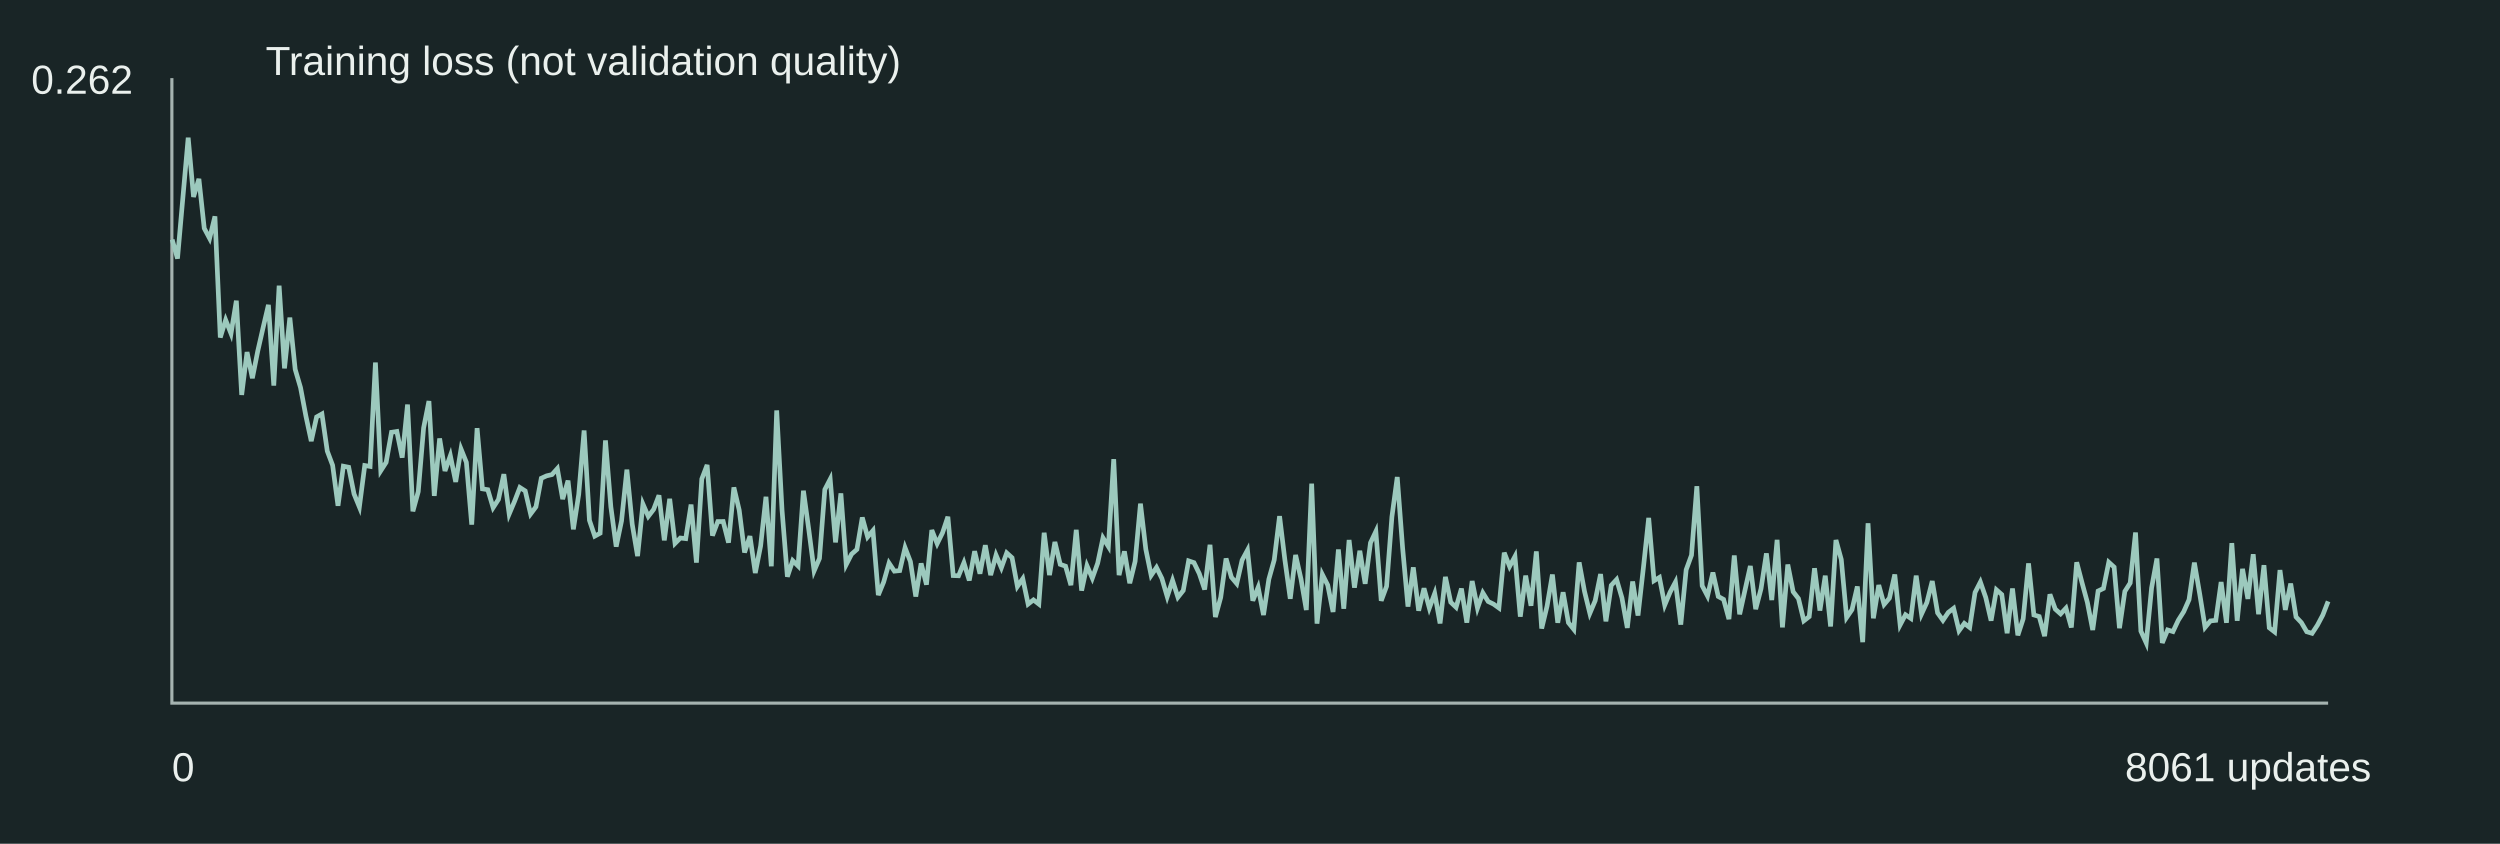
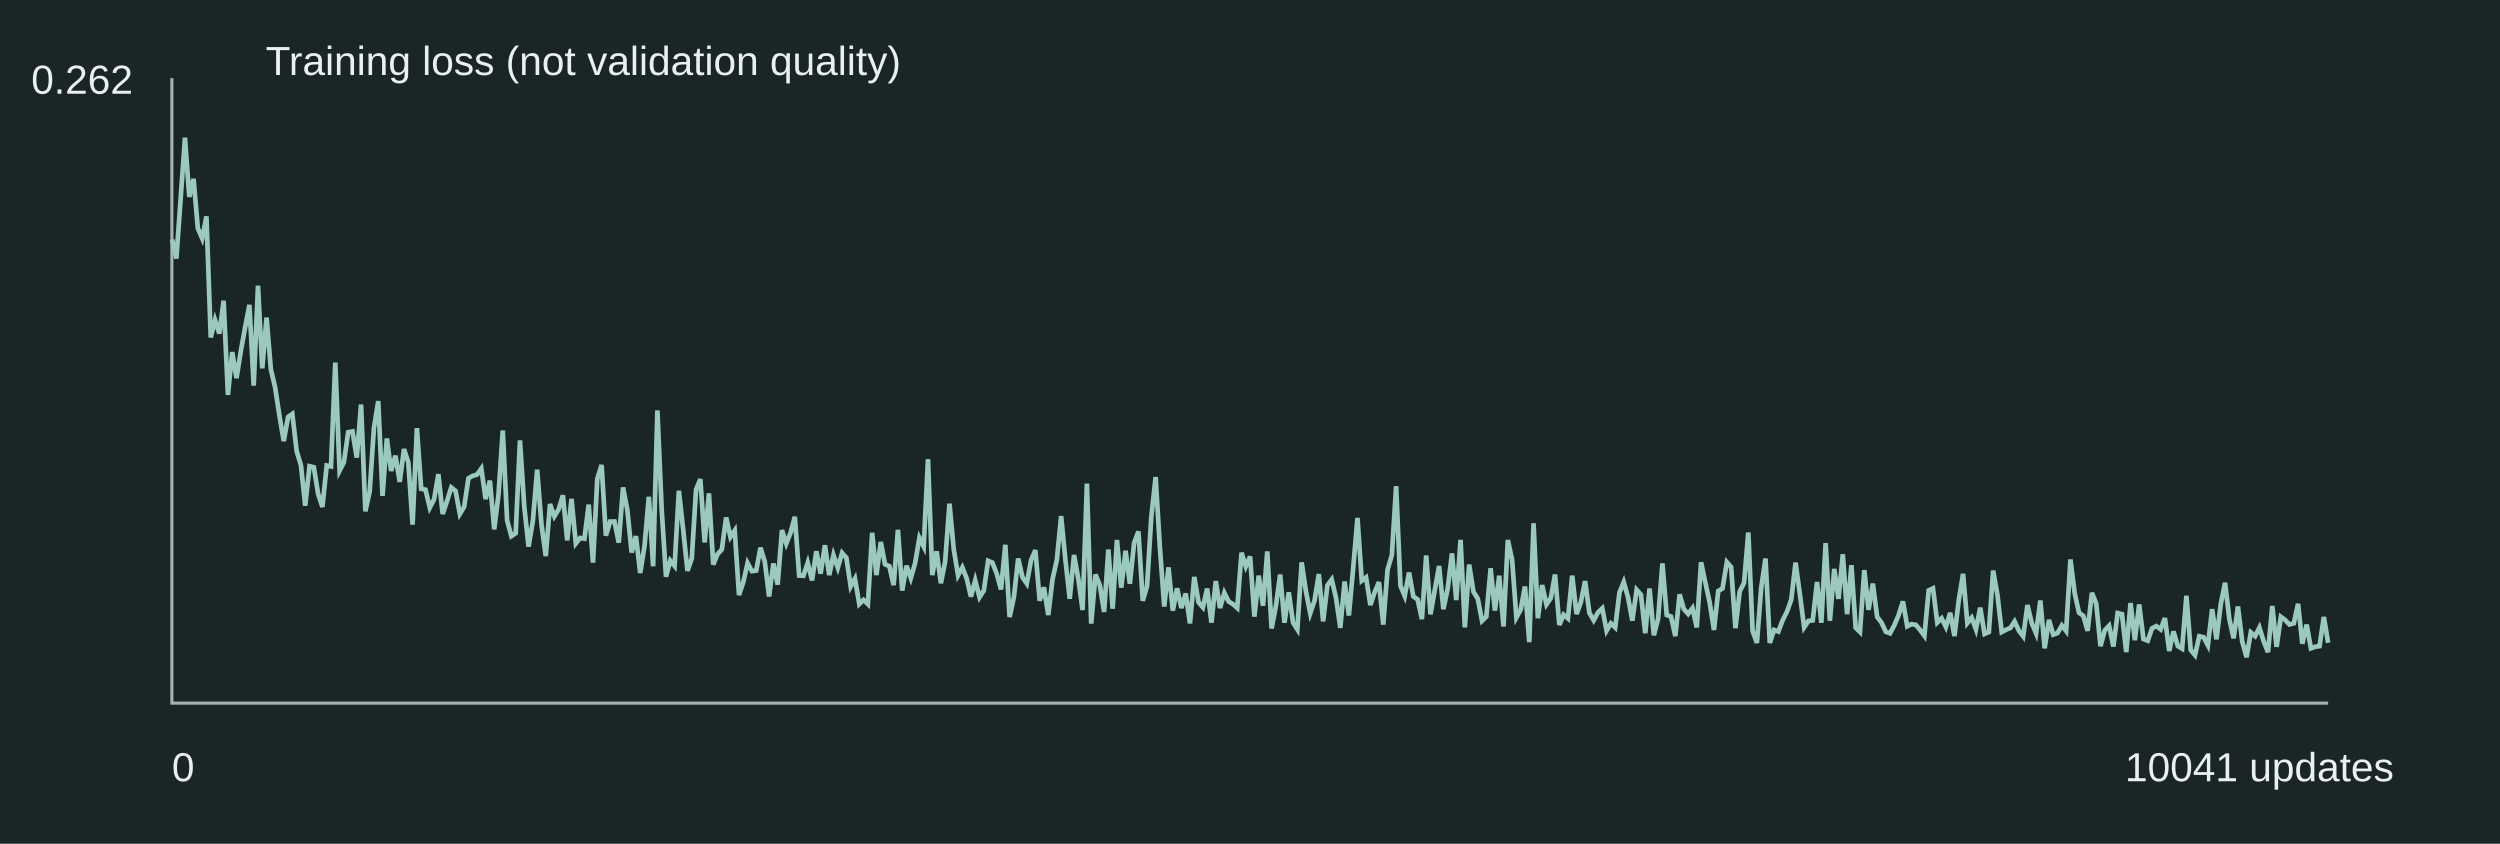
<svg xmlns="http://www.w3.org/2000/svg" width="800" height="270" viewBox="0 0 800 270">
  <rect width="800" height="270" fill="#192526" />
  <path d="M55 25 V225 H745" fill="none" stroke="#a5b3b0" />
-   <polyline points="55.09,76.66 56.80,82.74 58.51,63.37 60.22,44.05 61.93,63.01 63.65,57.24 65.36,73.06 67.07,76.28 68.78,69.24 70.49,108.00 72.21,102.39 73.92,106.74 75.63,96.22 77.34,126.37 79.05,112.67 80.76,121.02 82.48,112.34 84.19,104.84 85.90,97.56 87.61,123.39 89.32,91.41 91.04,117.88 92.75,101.63 94.46,118.20 96.17,124.03 97.88,133.11 99.60,141.15 101.31,133.43 103.02,132.46 104.73,144.36 106.44,148.90 108.16,161.84 109.87,149.18 111.58,149.52 113.29,158.05 115.00,162.23 116.72,148.96 118.43,149.25 120.14,116.01 121.85,150.63 123.56,147.96 125.28,138.32 126.99,138.06 128.70,146.44 130.41,129.45 132.12,163.62 133.84,157.33 135.55,136.96 137.26,128.34 138.97,158.68 140.68,140.31 142.39,150.70 144.11,145.82 145.82,154.21 147.53,143.69 149.24,147.95 150.95,167.88 152.67,137.01 154.38,156.43 156.09,156.70 157.80,162.45 159.51,159.81 161.23,151.74 162.94,164.48 164.65,160.43 166.36,156.00 168.07,157.09 169.79,164.47 171.50,162.18 173.21,153.05 174.92,152.27 176.63,151.87 178.35,149.95 180.06,159.71 181.77,153.79 183.48,169.38 185.19,158.21 186.91,137.75 188.62,166.50 190.33,171.56 192.04,170.63 193.75,140.93 195.47,162.17 197.18,174.92 198.89,166.69 200.60,150.28 202.31,167.75 204.02,177.95 205.74,161.30 207.45,165.24 209.16,163.01 210.87,158.50 212.58,172.91 214.30,159.62 216.01,173.88 217.72,172.16 219.43,172.36 221.14,161.46 222.86,180.04 224.57,153.27 226.28,148.78 227.99,171.40 229.70,166.90 231.42,166.88 233.13,173.65 234.84,155.97 236.55,163.25 238.26,176.80 239.98,171.57 241.69,183.36 243.40,174.69 245.11,158.97 246.82,181.21 248.54,131.33 250.25,163.23 251.96,184.54 253.67,179.40 255.38,181.10 257.10,157.03 258.81,169.49 260.52,182.67 262.23,178.70 263.94,156.66 265.66,153.33 267.37,173.57 269.08,157.88 270.79,180.67 272.50,177.32 274.21,175.82 275.93,165.59 277.64,171.82 279.35,169.78 281.06,190.42 282.77,186.26 284.49,180.19 286.20,182.77 287.91,182.59 289.62,175.26 291.33,179.71 293.05,190.89 294.76,180.29 296.47,187.09 298.18,169.63 299.89,173.98 301.61,170.49 303.32,165.36 305.03,184.18 306.74,184.25 308.45,180.07 310.17,185.74 311.88,176.39 313.59,183.58 315.30,174.47 317.01,184.03 318.73,177.63 320.44,181.67 322.15,176.93 323.86,178.48 325.57,187.66 327.29,185.18 329.00,193.31 330.71,191.97 332.42,193.30 334.13,170.48 335.84,184.03 337.56,173.43 339.27,180.59 340.98,181.18 342.69,187.25 344.40,169.54 346.12,188.99 347.83,181.04 349.54,185.01 351.25,180.23 352.96,172.12 354.68,174.88 356.39,146.93 358.10,184.04 359.81,176.43 361.52,186.63 363.24,179.65 364.95,161.17 366.66,175.77 368.37,184.12 370.08,181.60 371.80,185.09 373.51,190.93 375.22,185.73 376.93,191.12 378.64,188.96 380.36,179.47 382.07,180.05 383.78,183.58 385.49,188.64 387.20,174.33 388.92,197.45 390.63,191.17 392.34,178.72 394.05,184.72 395.76,186.75 397.47,179.25 399.19,176.05 400.90,192.22 402.61,187.95 404.32,196.80 406.03,185.35 407.75,179.18 409.46,165.16 411.17,179.24 412.88,191.61 414.59,177.59 416.31,185.24 418.02,195.20 419.73,154.76 421.44,199.56 423.15,183.83 424.87,187.23 426.58,195.82 428.29,175.83 430.00,194.79 431.71,172.80 433.43,188.05 435.14,176.24 436.85,186.81 438.56,173.68 440.27,170.06 441.99,192.24 443.70,187.62 445.41,165.38 447.12,152.65 448.83,175.27 450.55,194.11 452.26,181.55 453.97,195.42 455.68,188.26 457.39,194.57 459.10,189.91 460.82,199.49 462.53,184.61 464.24,192.71 465.95,194.34 467.66,188.34 469.38,199.24 471.09,185.94 472.80,194.56 474.51,189.71 476.22,192.48 477.94,193.32 479.65,194.55 481.36,176.86 483.07,181.27 484.78,178.07 486.50,197.33 488.21,184.20 489.92,193.84 491.63,176.45 493.34,201.13 495.06,193.95 496.77,183.85 498.48,199.28 500.19,189.52 501.90,199.26 503.62,201.40 505.33,179.96 507.04,189.25 508.75,196.26 510.46,192.21 512.18,183.71 513.89,198.83 515.60,187.31 517.31,185.45 519.02,191.32 520.74,200.92 522.45,186.08 524.16,196.97 525.87,181.81 527.58,165.73 529.29,185.83 531.01,184.78 532.72,193.61 534.43,189.49 536.14,186.27 537.85,199.88 539.57,182.33 541.28,177.65 542.99,155.59 544.70,187.45 546.41,190.72 548.13,183.21 549.84,190.87 551.55,191.81 553.26,198.12 554.97,177.75 556.69,196.58 558.40,188.82 560.11,181.12 561.82,194.93 563.53,188.38 565.25,177.08 566.96,192.02 568.67,172.75 570.38,200.76 572.09,180.65 573.81,189.36 575.52,191.56 577.23,198.66 578.94,197.33 580.65,181.84 582.37,195.38 584.08,184.22 585.79,200.47 587.50,172.81 589.21,179.04 590.92,197.60 592.64,195.09 594.35,187.67 596.06,205.49 597.77,167.44 599.48,197.85 601.20,187.23 602.91,193.42 604.62,191.40 606.33,183.84 608.04,199.98 609.76,196.72 611.47,197.89 613.18,184.21 614.89,196.49 616.60,192.79 618.32,185.95 620.03,196.12 621.74,198.51 623.45,195.98 625.16,194.67 626.88,201.82 628.59,199.48 630.30,200.80 632.01,189.60 633.72,186.25 635.44,191.20 637.15,198.60 638.86,188.74 640.57,190.26 642.28,202.64 644.00,188.32 645.71,203.29 647.42,198.02 649.13,180.28 650.84,196.78 652.55,197.29 654.27,203.56 655.98,190.19 657.69,194.92 659.40,196.45 661.11,194.61 662.83,200.79 664.54,179.93 666.25,186.48 667.96,192.78 669.67,201.59 671.39,189.13 673.10,188.30 674.81,179.91 676.52,181.47 678.23,201.02 679.95,189.24 681.66,186.56 683.37,170.40 685.08,201.95 686.79,205.73 688.51,188.12 690.22,178.72 691.93,205.73 693.64,201.58 695.35,202.10 697.07,198.45 698.78,195.75 700.49,191.90 702.20,180.04 703.91,190.08 705.63,200.75 707.34,198.69 709.05,198.51 710.76,186.26 712.47,199.29 714.18,173.80 715.90,198.64 717.61,182.04 719.32,191.64 721.03,177.36 722.74,196.55 724.46,180.86 726.17,200.89 727.88,202.22 729.59,182.43 731.30,195.16 733.02,186.74 734.73,197.42 736.44,199.22 738.15,202.15 739.86,202.67 741.58,200.05 743.29,196.82 745.00,192.44" fill="none" stroke="#9cc9bd" stroke-width="1.5" />
+   <polyline points="55.07,76.66 56.44,82.74 57.82,63.37 59.19,44.05 60.57,63.01 61.94,57.24 63.31,73.06 64.69,76.28 66.06,69.24 67.44,108.00 68.81,102.39 70.19,106.74 71.56,96.22 72.94,126.37 74.31,112.67 75.68,121.02 77.06,112.34 78.43,104.84 79.81,97.56 81.18,123.39 82.56,91.41 83.93,117.88 85.30,101.63 86.68,118.20 88.05,124.03 89.43,133.11 90.80,141.15 92.18,133.43 93.55,132.46 94.93,144.36 96.30,148.90 97.67,161.84 99.05,149.18 100.42,149.52 101.80,158.05 103.17,162.23 104.55,148.96 105.92,149.25 107.29,116.01 108.67,150.63 110.04,147.96 111.42,138.32 112.79,138.06 114.17,146.44 115.54,129.45 116.92,163.62 118.29,157.33 119.66,136.96 121.04,128.34 122.41,158.68 123.79,140.31 125.16,150.70 126.54,145.82 127.91,154.21 129.28,143.69 130.66,147.95 132.03,167.88 133.41,137.01 134.78,156.43 136.16,156.70 137.53,162.45 138.90,159.81 140.28,151.74 141.65,164.48 143.03,160.43 144.40,156.00 145.78,157.09 147.15,164.47 148.53,162.18 149.90,153.05 151.27,152.27 152.65,151.87 154.02,149.95 155.40,159.71 156.77,153.79 158.15,169.38 159.52,158.21 160.89,137.75 162.27,166.50 163.64,171.56 165.02,170.63 166.39,140.93 167.77,162.17 169.14,174.92 170.52,166.69 171.89,150.28 173.26,167.75 174.64,177.95 176.01,161.30 177.39,165.24 178.76,163.01 180.14,158.50 181.51,172.91 182.88,159.62 184.26,173.88 185.63,172.16 187.01,172.36 188.38,161.46 189.76,180.04 191.13,153.27 192.51,148.78 193.88,171.40 195.25,166.90 196.63,166.88 198.00,173.65 199.38,155.97 200.75,163.25 202.13,176.80 203.50,171.57 204.87,183.36 206.25,174.69 207.62,158.97 209.00,181.21 210.37,131.33 211.75,163.23 213.12,184.54 214.50,179.40 215.87,181.10 217.24,157.03 218.62,169.49 219.99,182.67 221.37,178.70 222.74,156.66 224.12,153.33 225.49,173.57 226.86,157.88 228.24,180.67 229.61,177.32 230.99,175.82 232.36,165.59 233.74,171.82 235.11,169.78 236.48,190.42 237.86,186.26 239.23,180.19 240.61,182.77 241.98,182.59 243.36,175.26 244.73,179.71 246.11,190.89 247.48,180.29 248.85,187.09 250.23,169.63 251.60,173.98 252.98,170.49 254.35,165.36 255.73,184.18 257.10,184.25 258.47,180.07 259.85,185.74 261.22,176.39 262.60,183.58 263.97,174.47 265.35,184.03 266.72,177.63 268.10,181.67 269.47,176.93 270.84,178.48 272.22,187.66 273.59,185.18 274.97,193.31 276.34,191.97 277.72,193.30 279.09,170.48 280.46,184.03 281.84,173.43 283.21,180.59 284.59,181.18 285.96,187.25 287.34,169.54 288.71,188.99 290.09,181.04 291.46,185.01 292.83,180.23 294.21,172.12 295.58,174.88 296.96,146.93 298.33,184.04 299.71,176.43 301.08,186.63 302.45,179.65 303.83,161.17 305.20,175.77 306.58,184.12 307.95,181.60 309.33,185.09 310.70,190.93 312.07,185.73 313.45,191.12 314.82,188.96 316.20,179.47 317.57,180.05 318.95,183.58 320.32,188.64 321.70,174.33 323.07,197.45 324.44,191.17 325.82,178.72 327.19,184.72 328.57,186.75 329.94,179.25 331.32,176.05 332.69,192.22 334.06,187.95 335.44,196.80 336.81,185.35 338.19,179.18 339.56,165.16 340.94,179.24 342.31,191.61 343.69,177.59 345.06,185.24 346.43,195.20 347.81,154.76 349.18,199.56 350.56,183.83 351.93,187.23 353.31,195.82 354.68,175.83 356.05,194.79 357.43,172.80 358.80,188.05 360.18,176.24 361.55,186.81 362.93,173.68 364.30,170.06 365.68,192.24 367.05,187.62 368.42,165.38 369.80,152.65 371.17,175.27 372.55,194.11 373.92,181.55 375.30,195.42 376.67,188.26 378.04,194.57 379.42,189.91 380.79,199.49 382.17,184.61 383.54,192.71 384.92,194.34 386.29,188.34 387.67,199.24 389.04,185.94 390.41,194.56 391.79,189.71 393.16,192.48 394.54,193.32 395.91,194.55 397.29,176.86 398.66,181.27 400.03,178.07 401.41,197.33 402.78,184.20 404.16,193.84 405.53,176.45 406.91,201.13 408.28,193.95 409.65,183.85 411.03,199.28 412.40,189.52 413.78,199.26 415.15,201.40 416.53,179.96 417.90,189.25 419.28,196.26 420.65,192.21 422.02,183.71 423.40,198.83 424.77,187.31 426.15,185.45 427.52,191.32 428.90,200.92 430.27,186.08 431.64,196.97 433.02,181.81 434.39,165.73 435.77,185.83 437.14,184.78 438.52,193.61 439.89,189.49 441.27,186.27 442.64,199.88 444.01,182.33 445.39,177.65 446.76,155.59 448.14,187.45 449.51,190.72 450.89,183.21 452.26,190.87 453.63,191.81 455.01,198.12 456.38,177.75 457.76,196.58 459.13,188.82 460.51,181.12 461.88,194.93 463.26,188.38 464.63,177.08 466.00,192.02 467.38,172.75 468.75,200.76 470.13,180.65 471.50,189.36 472.88,191.56 474.25,198.66 475.62,197.33 477.00,181.84 478.37,195.38 479.75,184.22 481.12,200.47 482.50,172.81 483.87,179.04 485.24,197.60 486.62,195.09 487.99,187.67 489.37,205.49 490.74,167.44 492.12,197.85 493.49,187.23 494.87,193.42 496.24,191.40 497.61,183.84 498.99,199.98 500.36,196.72 501.74,197.89 503.11,184.21 504.49,196.49 505.86,192.79 507.23,185.95 508.61,196.12 509.98,198.51 511.36,195.98 512.73,194.67 514.11,201.82 515.48,199.48 516.86,200.80 518.23,189.60 519.60,186.25 520.98,191.20 522.35,198.60 523.73,188.74 525.10,190.26 526.48,202.64 527.85,188.32 529.22,203.29 530.60,198.02 531.97,180.28 533.35,196.78 534.72,197.29 536.10,203.56 537.47,190.19 538.85,194.92 540.22,196.45 541.59,194.61 542.97,200.79 544.34,179.93 545.72,186.48 547.09,192.78 548.47,201.59 549.84,189.13 551.21,188.30 552.59,179.91 553.96,181.47 555.34,201.02 556.71,189.24 558.09,186.56 559.46,170.40 560.84,201.95 562.21,205.73 563.58,188.12 564.96,178.72 566.33,205.73 567.71,201.58 569.08,202.10 570.46,198.45 571.83,195.75 573.20,191.90 574.58,180.04 575.95,190.08 577.33,200.75 578.70,198.69 580.08,198.51 581.45,186.26 582.82,199.29 584.20,173.80 585.57,198.64 586.95,182.04 588.32,191.64 589.70,177.36 591.07,196.55 592.45,180.86 593.82,200.89 595.19,202.22 596.57,182.43 597.94,195.16 599.32,186.74 600.69,197.42 602.07,199.22 603.44,202.15 604.81,202.67 606.19,200.05 607.56,196.82 608.94,192.44 610.31,200.42 611.69,199.73 613.06,199.95 614.44,201.59 615.81,203.45 617.18,188.92 618.56,188.27 619.93,199.21 621.31,197.86 622.68,200.62 624.06,196.11 625.43,203.54 626.80,192.09 628.18,183.62 629.55,199.38 630.93,197.68 632.30,201.38 633.68,194.46 635.05,202.86 636.43,202.26 637.80,182.59 639.17,190.30 640.55,202.25 641.92,201.54 643.30,200.95 644.67,198.87 646.05,201.82 647.42,203.62 648.79,193.62 650.17,199.41 651.54,202.67 652.92,192.17 654.29,207.46 655.67,198.36 657.04,203.08 658.41,202.58 659.79,200.16 661.16,201.92 662.54,179.03 663.91,189.91 665.29,196.07 666.66,197.07 668.04,201.87 669.41,189.70 670.78,193.09 672.16,206.77 673.53,201.68 674.91,200.22 676.28,206.89 677.66,196.19 679.03,196.52 680.40,208.67 681.78,192.98 683.15,204.87 684.53,193.42 685.90,204.49 687.28,205.03 688.65,201.07 690.03,200.35 691.40,201.40 692.77,197.80 694.15,208.32 695.52,202.04 696.90,206.73 698.27,207.57 699.65,190.64 701.02,207.99 702.39,209.64 703.77,203.60 705.14,203.90 706.52,206.49 707.89,194.93 709.27,204.58 710.64,193.35 712.02,186.48 713.39,198.12 714.76,204.27 716.14,194.07 717.51,205.27 718.89,210.31 720.26,202.38 721.64,203.55 723.01,200.83 724.38,205.25 725.76,208.70 727.13,193.90 728.51,206.98 729.88,197.38 731.26,198.41 732.63,199.84 734.01,199.47 735.38,193.21 736.75,205.99 738.13,199.87 739.50,207.47 740.88,206.96 742.25,206.76 743.63,197.42 745.00,205.70" fill="none" stroke="#9cc9bd" stroke-width="1.5" />
  <g fill="#eaf0ed" font-family="Arial" font-size="13">
    <text x="55" y="250">0</text>
-     <text x="680" y="250">8061 updates</text>
+     <text x="680" y="250">10041 updates</text>
    <text x="10" y="30">0.262</text>
    <text x="85" y="24">Training loss (not validation quality)</text>
  </g>
</svg>
